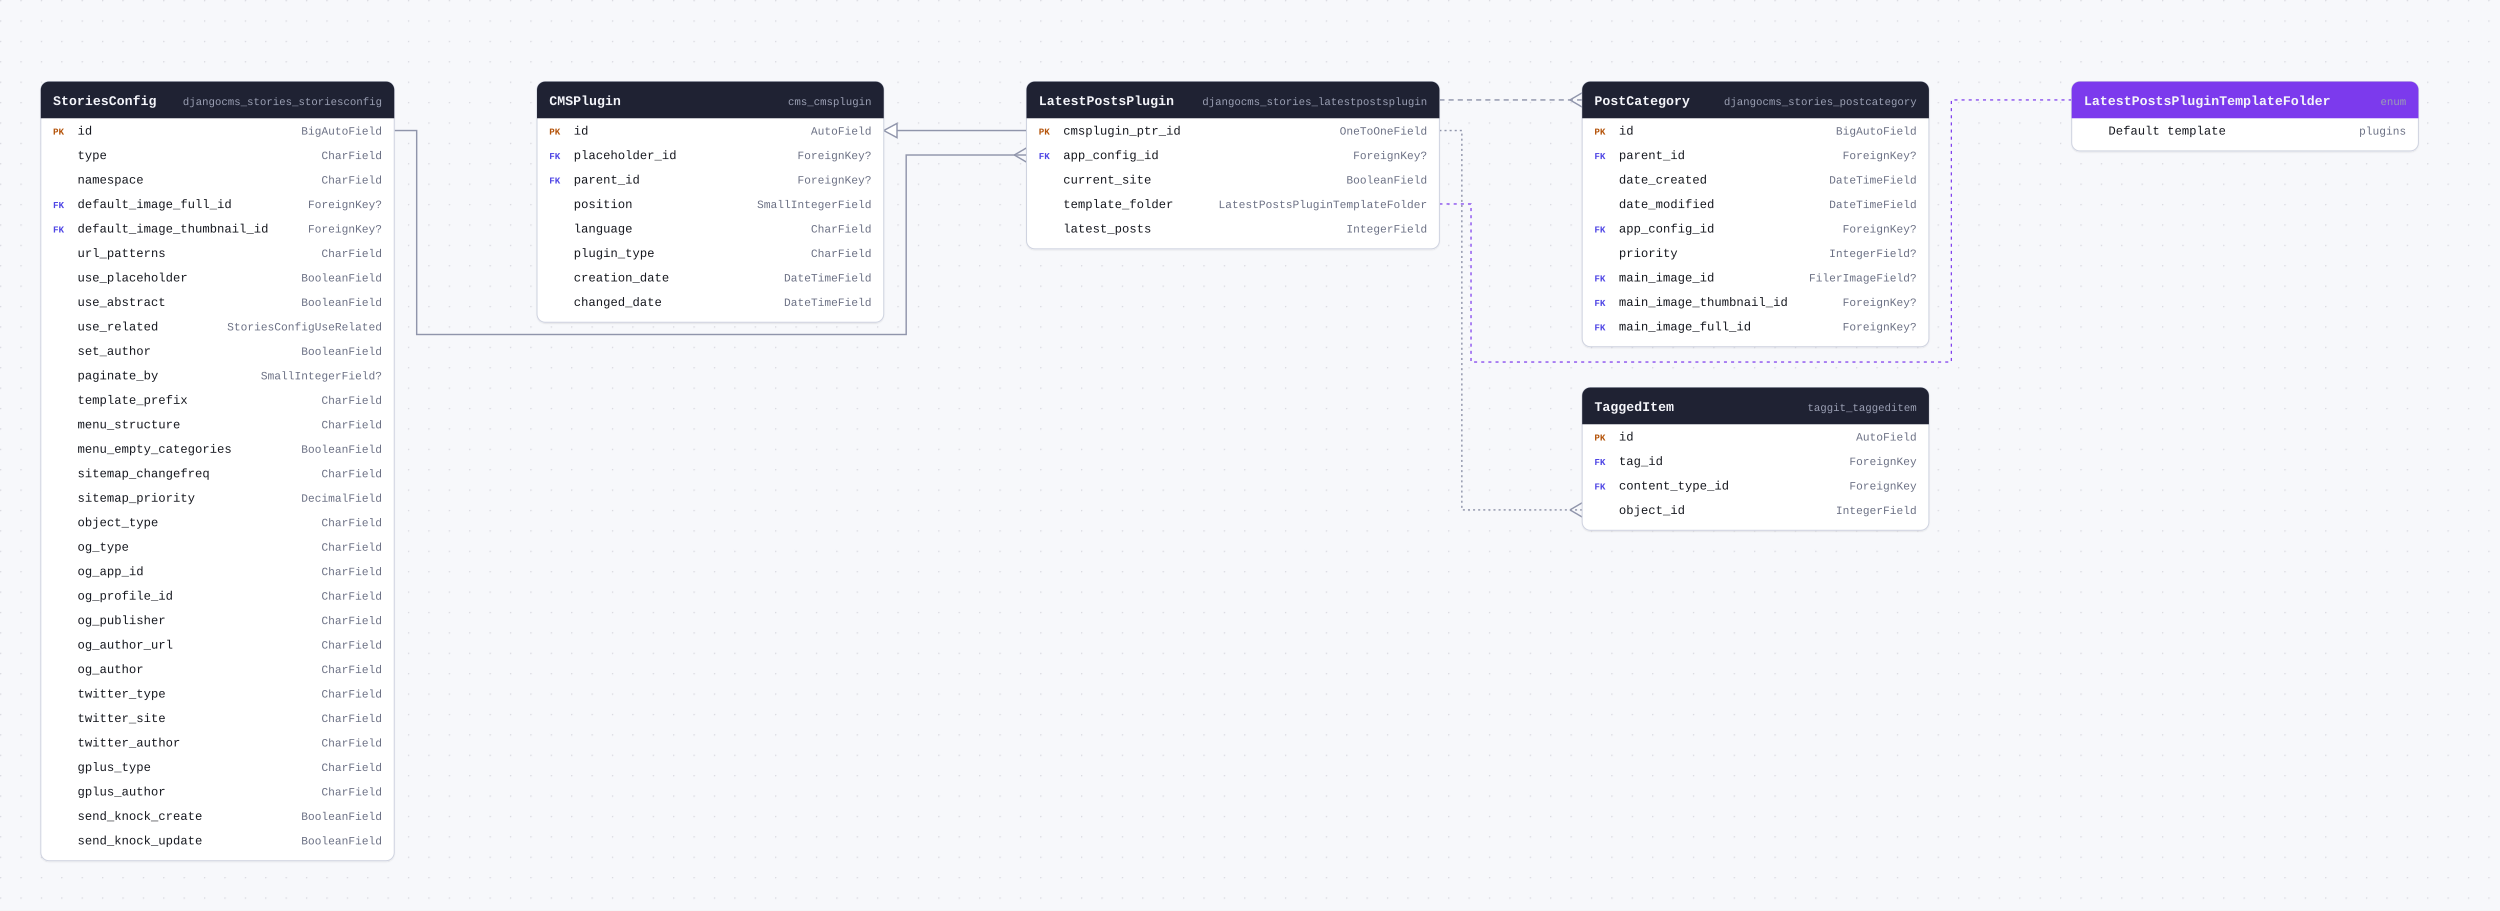
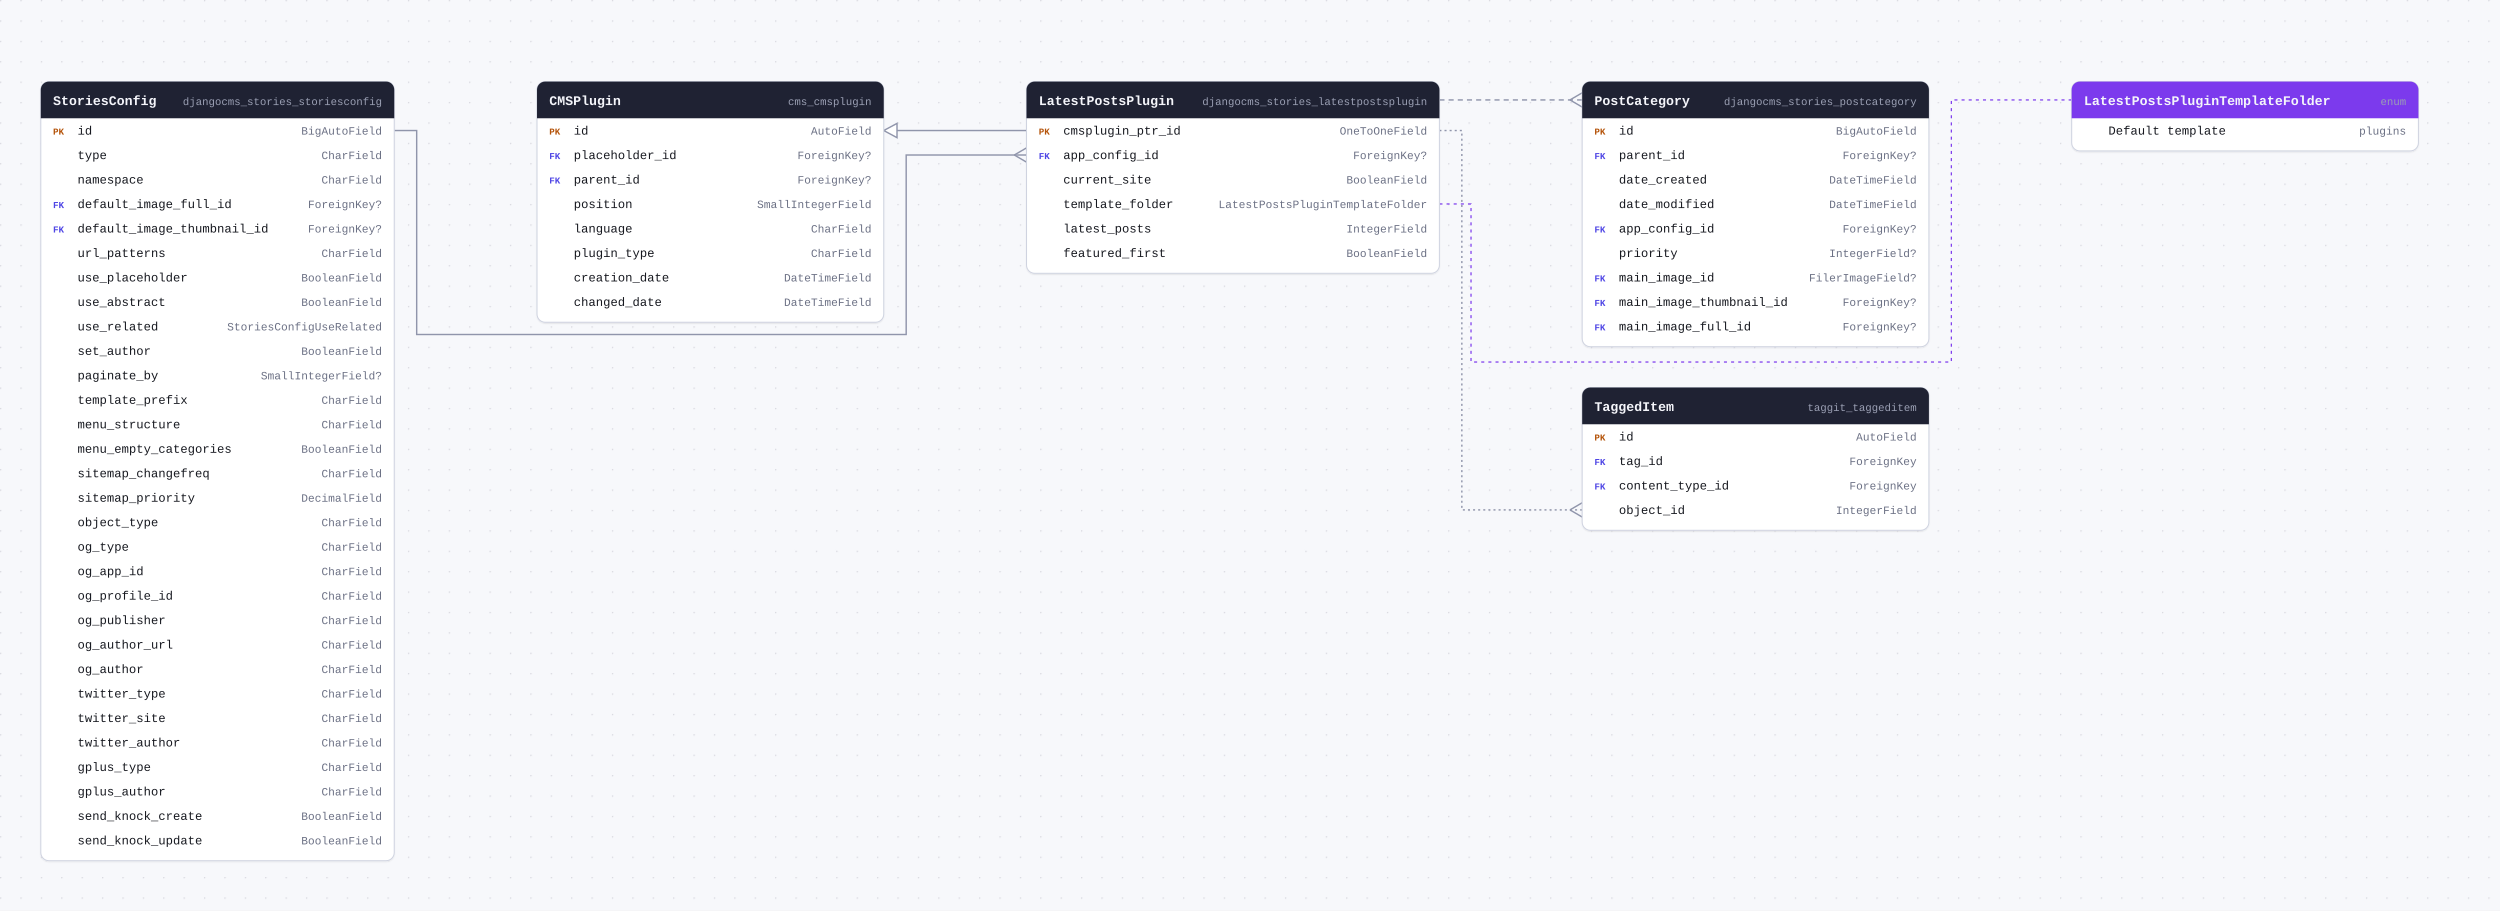
<svg xmlns="http://www.w3.org/2000/svg" width="2451.46" height="893" viewBox="0 -40 2451.46 893">
  <defs>
    <pattern id="dots" width="20" height="20" patternUnits="userSpaceOnUse">
      <circle cx="0.7" cy="0.7" r="0.7" fill="#d4d4dc" />
    </pattern>
    <filter id="shadow" x="-5%" y="-5%" width="110%" height="115%">
      <feDropShadow dx="0" dy="1" stdDeviation="1" flood-color="#000000" flood-opacity="0.08" />
    </filter>
  </defs>
  <rect y="-40" width="2451.46" height="893" fill="#f7f8fb" />
  <rect y="-40" width="2451.46" height="893" fill="url(#dots)" />
  <path class="relation-edge" d="M866.59 88 L888.59 88 L888.59 88 L1006.59 88" fill="none" stroke="#9095ab" stroke-width="1.4" />
  <path class="inheritance" d="M866.59 88 L879.59 81 L879.59 95 Z" fill="#ffffff" stroke="#9095ab" stroke-width="1.4" />
  <path class="relation-edge" d="M386.59 88 L408.59 88 L408.59 288 L888.59 288 L888.59 112 L1006.59 112" fill="none" stroke="#9095ab" stroke-width="1.4" />
  <path d="M994.59 112 L1006.59 105 M994.59 112 L1006.59 119" fill="none" stroke="#9095ab" stroke-width="1.4" />
  <path class="relation-edge" d="M1411.46 58 L1433.46 58 L1433.46 58 L1551.46 58" fill="none" stroke="#9095ab" stroke-width="1.4" stroke-dasharray="5 4" />
  <path d="M1539.46 58 L1551.46 51 M1539.46 58 L1551.46 65" fill="none" stroke="#9095ab" stroke-width="1.4" />
  <path class="relation-edge" d="M1411.46 88 L1433.46 88 L1433.46 460 L1551.46 460" fill="none" stroke="#9095ab" stroke-width="1.4" stroke-dasharray="2 3" />
  <path d="M1539.46 460 L1551.46 453 M1539.46 460 L1551.46 467" fill="none" stroke="#9095ab" stroke-width="1.4" />
  <path class="enum-edge" d="M1411.46 160 L1442.46 160 L1442.46 315 L1913.46 315 L1913.46 58 L2031.46 58" fill="none" stroke="#7c3aed" stroke-width="1.2" stroke-dasharray="3 4" />
  <g class="model-node">
    <clipPath id="card-0">
      <rect x="40" y="40" width="346.59" height="764" rx="8" />
    </clipPath>
    <rect x="40" y="40" width="346.59" height="764" rx="8" fill="#ffffff" stroke="#cfd3e0" filter="url(#shadow)" />
    <rect x="40" y="40" width="346.59" height="36" fill="#1f2233" clip-path="url(#card-0)" />
    <text x="52" y="63" font-family="ui-monospace, SF Mono, Menlo, Consolas, Liberation Mono, DejaVu Sans Mono, monospace" font-size="13" font-weight="700" text-anchor="start" fill="#f4f5fa">StoriesConfig</text>
    <text x="374.59" y="63" font-family="ui-monospace, SF Mono, Menlo, Consolas, Liberation Mono, DejaVu Sans Mono, monospace" font-size="10.5" font-weight="400" text-anchor="end" fill="#9a9fb3">djangocms_stories_storiesconfig</text>
    <text x="52" y="92" font-family="ui-monospace, SF Mono, Menlo, Consolas, Liberation Mono, DejaVu Sans Mono, monospace" font-size="9" font-weight="700" text-anchor="start" fill="#b45309">PK</text>
    <text x="76" y="92" font-family="ui-monospace, SF Mono, Menlo, Consolas, Liberation Mono, DejaVu Sans Mono, monospace" font-size="12" font-weight="400" text-anchor="start" fill="#16181f">id</text>
    <text x="374.59" y="92" font-family="ui-monospace, SF Mono, Menlo, Consolas, Liberation Mono, DejaVu Sans Mono, monospace" font-size="11" font-weight="400" text-anchor="end" fill="#6b7084">BigAutoField</text>
    <text x="76" y="116" font-family="ui-monospace, SF Mono, Menlo, Consolas, Liberation Mono, DejaVu Sans Mono, monospace" font-size="12" font-weight="400" text-anchor="start" fill="#16181f">type</text>
    <text x="374.59" y="116" font-family="ui-monospace, SF Mono, Menlo, Consolas, Liberation Mono, DejaVu Sans Mono, monospace" font-size="11" font-weight="400" text-anchor="end" fill="#6b7084">CharField</text>
    <text x="76" y="140" font-family="ui-monospace, SF Mono, Menlo, Consolas, Liberation Mono, DejaVu Sans Mono, monospace" font-size="12" font-weight="400" text-anchor="start" fill="#16181f">namespace</text>
    <text x="374.59" y="140" font-family="ui-monospace, SF Mono, Menlo, Consolas, Liberation Mono, DejaVu Sans Mono, monospace" font-size="11" font-weight="400" text-anchor="end" fill="#6b7084">CharField</text>
    <text x="52" y="164" font-family="ui-monospace, SF Mono, Menlo, Consolas, Liberation Mono, DejaVu Sans Mono, monospace" font-size="9" font-weight="700" text-anchor="start" fill="#4f46e5">FK</text>
    <text x="76" y="164" font-family="ui-monospace, SF Mono, Menlo, Consolas, Liberation Mono, DejaVu Sans Mono, monospace" font-size="12" font-weight="400" text-anchor="start" fill="#16181f">default_image_full_id</text>
    <text x="374.59" y="164" font-family="ui-monospace, SF Mono, Menlo, Consolas, Liberation Mono, DejaVu Sans Mono, monospace" font-size="11" font-weight="400" text-anchor="end" fill="#6b7084">ForeignKey?</text>
    <text x="52" y="188" font-family="ui-monospace, SF Mono, Menlo, Consolas, Liberation Mono, DejaVu Sans Mono, monospace" font-size="9" font-weight="700" text-anchor="start" fill="#4f46e5">FK</text>
    <text x="76" y="188" font-family="ui-monospace, SF Mono, Menlo, Consolas, Liberation Mono, DejaVu Sans Mono, monospace" font-size="12" font-weight="400" text-anchor="start" fill="#16181f">default_image_thumbnail_id</text>
    <text x="374.59" y="188" font-family="ui-monospace, SF Mono, Menlo, Consolas, Liberation Mono, DejaVu Sans Mono, monospace" font-size="11" font-weight="400" text-anchor="end" fill="#6b7084">ForeignKey?</text>
    <text x="76" y="212" font-family="ui-monospace, SF Mono, Menlo, Consolas, Liberation Mono, DejaVu Sans Mono, monospace" font-size="12" font-weight="400" text-anchor="start" fill="#16181f">url_patterns</text>
    <text x="374.59" y="212" font-family="ui-monospace, SF Mono, Menlo, Consolas, Liberation Mono, DejaVu Sans Mono, monospace" font-size="11" font-weight="400" text-anchor="end" fill="#6b7084">CharField</text>
    <text x="76" y="236" font-family="ui-monospace, SF Mono, Menlo, Consolas, Liberation Mono, DejaVu Sans Mono, monospace" font-size="12" font-weight="400" text-anchor="start" fill="#16181f">use_placeholder</text>
    <text x="374.59" y="236" font-family="ui-monospace, SF Mono, Menlo, Consolas, Liberation Mono, DejaVu Sans Mono, monospace" font-size="11" font-weight="400" text-anchor="end" fill="#6b7084">BooleanField</text>
    <text x="76" y="260" font-family="ui-monospace, SF Mono, Menlo, Consolas, Liberation Mono, DejaVu Sans Mono, monospace" font-size="12" font-weight="400" text-anchor="start" fill="#16181f">use_abstract</text>
    <text x="374.59" y="260" font-family="ui-monospace, SF Mono, Menlo, Consolas, Liberation Mono, DejaVu Sans Mono, monospace" font-size="11" font-weight="400" text-anchor="end" fill="#6b7084">BooleanField</text>
    <text x="76" y="284" font-family="ui-monospace, SF Mono, Menlo, Consolas, Liberation Mono, DejaVu Sans Mono, monospace" font-size="12" font-weight="400" text-anchor="start" fill="#16181f">use_related</text>
    <text x="374.59" y="284" font-family="ui-monospace, SF Mono, Menlo, Consolas, Liberation Mono, DejaVu Sans Mono, monospace" font-size="11" font-weight="400" text-anchor="end" fill="#6b7084">StoriesConfigUseRelated</text>
    <text x="76" y="308" font-family="ui-monospace, SF Mono, Menlo, Consolas, Liberation Mono, DejaVu Sans Mono, monospace" font-size="12" font-weight="400" text-anchor="start" fill="#16181f">set_author</text>
    <text x="374.59" y="308" font-family="ui-monospace, SF Mono, Menlo, Consolas, Liberation Mono, DejaVu Sans Mono, monospace" font-size="11" font-weight="400" text-anchor="end" fill="#6b7084">BooleanField</text>
    <text x="76" y="332" font-family="ui-monospace, SF Mono, Menlo, Consolas, Liberation Mono, DejaVu Sans Mono, monospace" font-size="12" font-weight="400" text-anchor="start" fill="#16181f">paginate_by</text>
    <text x="374.59" y="332" font-family="ui-monospace, SF Mono, Menlo, Consolas, Liberation Mono, DejaVu Sans Mono, monospace" font-size="11" font-weight="400" text-anchor="end" fill="#6b7084">SmallIntegerField?</text>
    <text x="76" y="356" font-family="ui-monospace, SF Mono, Menlo, Consolas, Liberation Mono, DejaVu Sans Mono, monospace" font-size="12" font-weight="400" text-anchor="start" fill="#16181f">template_prefix</text>
    <text x="374.59" y="356" font-family="ui-monospace, SF Mono, Menlo, Consolas, Liberation Mono, DejaVu Sans Mono, monospace" font-size="11" font-weight="400" text-anchor="end" fill="#6b7084">CharField</text>
    <text x="76" y="380" font-family="ui-monospace, SF Mono, Menlo, Consolas, Liberation Mono, DejaVu Sans Mono, monospace" font-size="12" font-weight="400" text-anchor="start" fill="#16181f">menu_structure</text>
    <text x="374.59" y="380" font-family="ui-monospace, SF Mono, Menlo, Consolas, Liberation Mono, DejaVu Sans Mono, monospace" font-size="11" font-weight="400" text-anchor="end" fill="#6b7084">CharField</text>
    <text x="76" y="404" font-family="ui-monospace, SF Mono, Menlo, Consolas, Liberation Mono, DejaVu Sans Mono, monospace" font-size="12" font-weight="400" text-anchor="start" fill="#16181f">menu_empty_categories</text>
    <text x="374.59" y="404" font-family="ui-monospace, SF Mono, Menlo, Consolas, Liberation Mono, DejaVu Sans Mono, monospace" font-size="11" font-weight="400" text-anchor="end" fill="#6b7084">BooleanField</text>
    <text x="76" y="428" font-family="ui-monospace, SF Mono, Menlo, Consolas, Liberation Mono, DejaVu Sans Mono, monospace" font-size="12" font-weight="400" text-anchor="start" fill="#16181f">sitemap_changefreq</text>
    <text x="374.59" y="428" font-family="ui-monospace, SF Mono, Menlo, Consolas, Liberation Mono, DejaVu Sans Mono, monospace" font-size="11" font-weight="400" text-anchor="end" fill="#6b7084">CharField</text>
    <text x="76" y="452" font-family="ui-monospace, SF Mono, Menlo, Consolas, Liberation Mono, DejaVu Sans Mono, monospace" font-size="12" font-weight="400" text-anchor="start" fill="#16181f">sitemap_priority</text>
    <text x="374.59" y="452" font-family="ui-monospace, SF Mono, Menlo, Consolas, Liberation Mono, DejaVu Sans Mono, monospace" font-size="11" font-weight="400" text-anchor="end" fill="#6b7084">DecimalField</text>
    <text x="76" y="476" font-family="ui-monospace, SF Mono, Menlo, Consolas, Liberation Mono, DejaVu Sans Mono, monospace" font-size="12" font-weight="400" text-anchor="start" fill="#16181f">object_type</text>
    <text x="374.59" y="476" font-family="ui-monospace, SF Mono, Menlo, Consolas, Liberation Mono, DejaVu Sans Mono, monospace" font-size="11" font-weight="400" text-anchor="end" fill="#6b7084">CharField</text>
    <text x="76" y="500" font-family="ui-monospace, SF Mono, Menlo, Consolas, Liberation Mono, DejaVu Sans Mono, monospace" font-size="12" font-weight="400" text-anchor="start" fill="#16181f">og_type</text>
    <text x="374.59" y="500" font-family="ui-monospace, SF Mono, Menlo, Consolas, Liberation Mono, DejaVu Sans Mono, monospace" font-size="11" font-weight="400" text-anchor="end" fill="#6b7084">CharField</text>
    <text x="76" y="524" font-family="ui-monospace, SF Mono, Menlo, Consolas, Liberation Mono, DejaVu Sans Mono, monospace" font-size="12" font-weight="400" text-anchor="start" fill="#16181f">og_app_id</text>
    <text x="374.59" y="524" font-family="ui-monospace, SF Mono, Menlo, Consolas, Liberation Mono, DejaVu Sans Mono, monospace" font-size="11" font-weight="400" text-anchor="end" fill="#6b7084">CharField</text>
    <text x="76" y="548" font-family="ui-monospace, SF Mono, Menlo, Consolas, Liberation Mono, DejaVu Sans Mono, monospace" font-size="12" font-weight="400" text-anchor="start" fill="#16181f">og_profile_id</text>
    <text x="374.59" y="548" font-family="ui-monospace, SF Mono, Menlo, Consolas, Liberation Mono, DejaVu Sans Mono, monospace" font-size="11" font-weight="400" text-anchor="end" fill="#6b7084">CharField</text>
    <text x="76" y="572" font-family="ui-monospace, SF Mono, Menlo, Consolas, Liberation Mono, DejaVu Sans Mono, monospace" font-size="12" font-weight="400" text-anchor="start" fill="#16181f">og_publisher</text>
    <text x="374.59" y="572" font-family="ui-monospace, SF Mono, Menlo, Consolas, Liberation Mono, DejaVu Sans Mono, monospace" font-size="11" font-weight="400" text-anchor="end" fill="#6b7084">CharField</text>
    <text x="76" y="596" font-family="ui-monospace, SF Mono, Menlo, Consolas, Liberation Mono, DejaVu Sans Mono, monospace" font-size="12" font-weight="400" text-anchor="start" fill="#16181f">og_author_url</text>
    <text x="374.59" y="596" font-family="ui-monospace, SF Mono, Menlo, Consolas, Liberation Mono, DejaVu Sans Mono, monospace" font-size="11" font-weight="400" text-anchor="end" fill="#6b7084">CharField</text>
    <text x="76" y="620" font-family="ui-monospace, SF Mono, Menlo, Consolas, Liberation Mono, DejaVu Sans Mono, monospace" font-size="12" font-weight="400" text-anchor="start" fill="#16181f">og_author</text>
    <text x="374.59" y="620" font-family="ui-monospace, SF Mono, Menlo, Consolas, Liberation Mono, DejaVu Sans Mono, monospace" font-size="11" font-weight="400" text-anchor="end" fill="#6b7084">CharField</text>
    <text x="76" y="644" font-family="ui-monospace, SF Mono, Menlo, Consolas, Liberation Mono, DejaVu Sans Mono, monospace" font-size="12" font-weight="400" text-anchor="start" fill="#16181f">twitter_type</text>
    <text x="374.59" y="644" font-family="ui-monospace, SF Mono, Menlo, Consolas, Liberation Mono, DejaVu Sans Mono, monospace" font-size="11" font-weight="400" text-anchor="end" fill="#6b7084">CharField</text>
    <text x="76" y="668" font-family="ui-monospace, SF Mono, Menlo, Consolas, Liberation Mono, DejaVu Sans Mono, monospace" font-size="12" font-weight="400" text-anchor="start" fill="#16181f">twitter_site</text>
    <text x="374.59" y="668" font-family="ui-monospace, SF Mono, Menlo, Consolas, Liberation Mono, DejaVu Sans Mono, monospace" font-size="11" font-weight="400" text-anchor="end" fill="#6b7084">CharField</text>
    <text x="76" y="692" font-family="ui-monospace, SF Mono, Menlo, Consolas, Liberation Mono, DejaVu Sans Mono, monospace" font-size="12" font-weight="400" text-anchor="start" fill="#16181f">twitter_author</text>
    <text x="374.59" y="692" font-family="ui-monospace, SF Mono, Menlo, Consolas, Liberation Mono, DejaVu Sans Mono, monospace" font-size="11" font-weight="400" text-anchor="end" fill="#6b7084">CharField</text>
    <text x="76" y="716" font-family="ui-monospace, SF Mono, Menlo, Consolas, Liberation Mono, DejaVu Sans Mono, monospace" font-size="12" font-weight="400" text-anchor="start" fill="#16181f">gplus_type</text>
    <text x="374.59" y="716" font-family="ui-monospace, SF Mono, Menlo, Consolas, Liberation Mono, DejaVu Sans Mono, monospace" font-size="11" font-weight="400" text-anchor="end" fill="#6b7084">CharField</text>
    <text x="76" y="740" font-family="ui-monospace, SF Mono, Menlo, Consolas, Liberation Mono, DejaVu Sans Mono, monospace" font-size="12" font-weight="400" text-anchor="start" fill="#16181f">gplus_author</text>
    <text x="374.59" y="740" font-family="ui-monospace, SF Mono, Menlo, Consolas, Liberation Mono, DejaVu Sans Mono, monospace" font-size="11" font-weight="400" text-anchor="end" fill="#6b7084">CharField</text>
    <text x="76" y="764" font-family="ui-monospace, SF Mono, Menlo, Consolas, Liberation Mono, DejaVu Sans Mono, monospace" font-size="12" font-weight="400" text-anchor="start" fill="#16181f">send_knock_create</text>
    <text x="374.59" y="764" font-family="ui-monospace, SF Mono, Menlo, Consolas, Liberation Mono, DejaVu Sans Mono, monospace" font-size="11" font-weight="400" text-anchor="end" fill="#6b7084">BooleanField</text>
    <text x="76" y="788" font-family="ui-monospace, SF Mono, Menlo, Consolas, Liberation Mono, DejaVu Sans Mono, monospace" font-size="12" font-weight="400" text-anchor="start" fill="#16181f">send_knock_update</text>
    <text x="374.59" y="788" font-family="ui-monospace, SF Mono, Menlo, Consolas, Liberation Mono, DejaVu Sans Mono, monospace" font-size="11" font-weight="400" text-anchor="end" fill="#6b7084">BooleanField</text>
  </g>
  <g class="model-node">
    <clipPath id="card-1">
      <rect x="526.59" y="40" width="340" height="236" rx="8" />
    </clipPath>
    <rect x="526.59" y="40" width="340" height="236" rx="8" fill="#ffffff" stroke="#cfd3e0" filter="url(#shadow)" />
    <rect x="526.59" y="40" width="340" height="36" fill="#1f2233" clip-path="url(#card-1)" />
    <text x="538.59" y="63" font-family="ui-monospace, SF Mono, Menlo, Consolas, Liberation Mono, DejaVu Sans Mono, monospace" font-size="13" font-weight="700" text-anchor="start" fill="#f4f5fa">CMSPlugin</text>
    <text x="854.59" y="63" font-family="ui-monospace, SF Mono, Menlo, Consolas, Liberation Mono, DejaVu Sans Mono, monospace" font-size="10.5" font-weight="400" text-anchor="end" fill="#9a9fb3">cms_cmsplugin</text>
    <text x="538.59" y="92" font-family="ui-monospace, SF Mono, Menlo, Consolas, Liberation Mono, DejaVu Sans Mono, monospace" font-size="9" font-weight="700" text-anchor="start" fill="#b45309">PK</text>
    <text x="562.59" y="92" font-family="ui-monospace, SF Mono, Menlo, Consolas, Liberation Mono, DejaVu Sans Mono, monospace" font-size="12" font-weight="400" text-anchor="start" fill="#16181f">id</text>
    <text x="854.59" y="92" font-family="ui-monospace, SF Mono, Menlo, Consolas, Liberation Mono, DejaVu Sans Mono, monospace" font-size="11" font-weight="400" text-anchor="end" fill="#6b7084">AutoField</text>
    <text x="538.59" y="116" font-family="ui-monospace, SF Mono, Menlo, Consolas, Liberation Mono, DejaVu Sans Mono, monospace" font-size="9" font-weight="700" text-anchor="start" fill="#4f46e5">FK</text>
    <text x="562.59" y="116" font-family="ui-monospace, SF Mono, Menlo, Consolas, Liberation Mono, DejaVu Sans Mono, monospace" font-size="12" font-weight="400" text-anchor="start" fill="#16181f">placeholder_id</text>
    <text x="854.59" y="116" font-family="ui-monospace, SF Mono, Menlo, Consolas, Liberation Mono, DejaVu Sans Mono, monospace" font-size="11" font-weight="400" text-anchor="end" fill="#6b7084">ForeignKey?</text>
    <text x="538.59" y="140" font-family="ui-monospace, SF Mono, Menlo, Consolas, Liberation Mono, DejaVu Sans Mono, monospace" font-size="9" font-weight="700" text-anchor="start" fill="#4f46e5">FK</text>
    <text x="562.59" y="140" font-family="ui-monospace, SF Mono, Menlo, Consolas, Liberation Mono, DejaVu Sans Mono, monospace" font-size="12" font-weight="400" text-anchor="start" fill="#16181f">parent_id</text>
    <text x="854.59" y="140" font-family="ui-monospace, SF Mono, Menlo, Consolas, Liberation Mono, DejaVu Sans Mono, monospace" font-size="11" font-weight="400" text-anchor="end" fill="#6b7084">ForeignKey?</text>
    <text x="562.59" y="164" font-family="ui-monospace, SF Mono, Menlo, Consolas, Liberation Mono, DejaVu Sans Mono, monospace" font-size="12" font-weight="400" text-anchor="start" fill="#16181f">position</text>
    <text x="854.59" y="164" font-family="ui-monospace, SF Mono, Menlo, Consolas, Liberation Mono, DejaVu Sans Mono, monospace" font-size="11" font-weight="400" text-anchor="end" fill="#6b7084">SmallIntegerField</text>
    <text x="562.59" y="188" font-family="ui-monospace, SF Mono, Menlo, Consolas, Liberation Mono, DejaVu Sans Mono, monospace" font-size="12" font-weight="400" text-anchor="start" fill="#16181f">language</text>
    <text x="854.59" y="188" font-family="ui-monospace, SF Mono, Menlo, Consolas, Liberation Mono, DejaVu Sans Mono, monospace" font-size="11" font-weight="400" text-anchor="end" fill="#6b7084">CharField</text>
    <text x="562.59" y="212" font-family="ui-monospace, SF Mono, Menlo, Consolas, Liberation Mono, DejaVu Sans Mono, monospace" font-size="12" font-weight="400" text-anchor="start" fill="#16181f">plugin_type</text>
    <text x="854.59" y="212" font-family="ui-monospace, SF Mono, Menlo, Consolas, Liberation Mono, DejaVu Sans Mono, monospace" font-size="11" font-weight="400" text-anchor="end" fill="#6b7084">CharField</text>
    <text x="562.59" y="236" font-family="ui-monospace, SF Mono, Menlo, Consolas, Liberation Mono, DejaVu Sans Mono, monospace" font-size="12" font-weight="400" text-anchor="start" fill="#16181f">creation_date</text>
    <text x="854.59" y="236" font-family="ui-monospace, SF Mono, Menlo, Consolas, Liberation Mono, DejaVu Sans Mono, monospace" font-size="11" font-weight="400" text-anchor="end" fill="#6b7084">DateTimeField</text>
    <text x="562.59" y="260" font-family="ui-monospace, SF Mono, Menlo, Consolas, Liberation Mono, DejaVu Sans Mono, monospace" font-size="12" font-weight="400" text-anchor="start" fill="#16181f">changed_date</text>
    <text x="854.59" y="260" font-family="ui-monospace, SF Mono, Menlo, Consolas, Liberation Mono, DejaVu Sans Mono, monospace" font-size="11" font-weight="400" text-anchor="end" fill="#6b7084">DateTimeField</text>
  </g>
  <g class="model-node">
    <clipPath id="card-2">
-       <rect x="1006.59" y="40" width="404.87" height="164" rx="8" />
-     </clipPath>
-     <rect x="1006.59" y="40" width="404.87" height="164" rx="8" fill="#ffffff" stroke="#cfd3e0" filter="url(#shadow)" />
+       <rect x="1006.59" y="40" width="404.87" height="188" rx="8" />
+     </clipPath>
+     <rect x="1006.59" y="40" width="404.87" height="188" rx="8" fill="#ffffff" stroke="#cfd3e0" filter="url(#shadow)" />
    <rect x="1006.59" y="40" width="404.87" height="36" fill="#1f2233" clip-path="url(#card-2)" />
    <text x="1018.59" y="63" font-family="ui-monospace, SF Mono, Menlo, Consolas, Liberation Mono, DejaVu Sans Mono, monospace" font-size="13" font-weight="700" text-anchor="start" fill="#f4f5fa">LatestPostsPlugin</text>
    <text x="1399.46" y="63" font-family="ui-monospace, SF Mono, Menlo, Consolas, Liberation Mono, DejaVu Sans Mono, monospace" font-size="10.5" font-weight="400" text-anchor="end" fill="#9a9fb3">djangocms_stories_latestpostsplugin</text>
    <text x="1018.59" y="92" font-family="ui-monospace, SF Mono, Menlo, Consolas, Liberation Mono, DejaVu Sans Mono, monospace" font-size="9" font-weight="700" text-anchor="start" fill="#b45309">PK</text>
    <text x="1042.59" y="92" font-family="ui-monospace, SF Mono, Menlo, Consolas, Liberation Mono, DejaVu Sans Mono, monospace" font-size="12" font-weight="400" text-anchor="start" fill="#16181f">cmsplugin_ptr_id</text>
    <text x="1399.46" y="92" font-family="ui-monospace, SF Mono, Menlo, Consolas, Liberation Mono, DejaVu Sans Mono, monospace" font-size="11" font-weight="400" text-anchor="end" fill="#6b7084">OneToOneField</text>
    <text x="1018.59" y="116" font-family="ui-monospace, SF Mono, Menlo, Consolas, Liberation Mono, DejaVu Sans Mono, monospace" font-size="9" font-weight="700" text-anchor="start" fill="#4f46e5">FK</text>
    <text x="1042.59" y="116" font-family="ui-monospace, SF Mono, Menlo, Consolas, Liberation Mono, DejaVu Sans Mono, monospace" font-size="12" font-weight="400" text-anchor="start" fill="#16181f">app_config_id</text>
    <text x="1399.46" y="116" font-family="ui-monospace, SF Mono, Menlo, Consolas, Liberation Mono, DejaVu Sans Mono, monospace" font-size="11" font-weight="400" text-anchor="end" fill="#6b7084">ForeignKey?</text>
    <text x="1042.59" y="140" font-family="ui-monospace, SF Mono, Menlo, Consolas, Liberation Mono, DejaVu Sans Mono, monospace" font-size="12" font-weight="400" text-anchor="start" fill="#16181f">current_site</text>
    <text x="1399.46" y="140" font-family="ui-monospace, SF Mono, Menlo, Consolas, Liberation Mono, DejaVu Sans Mono, monospace" font-size="11" font-weight="400" text-anchor="end" fill="#6b7084">BooleanField</text>
    <text x="1042.59" y="164" font-family="ui-monospace, SF Mono, Menlo, Consolas, Liberation Mono, DejaVu Sans Mono, monospace" font-size="12" font-weight="400" text-anchor="start" fill="#16181f">template_folder</text>
    <text x="1399.46" y="164" font-family="ui-monospace, SF Mono, Menlo, Consolas, Liberation Mono, DejaVu Sans Mono, monospace" font-size="11" font-weight="400" text-anchor="end" fill="#6b7084">LatestPostsPluginTemplateFolder</text>
    <text x="1042.59" y="188" font-family="ui-monospace, SF Mono, Menlo, Consolas, Liberation Mono, DejaVu Sans Mono, monospace" font-size="12" font-weight="400" text-anchor="start" fill="#16181f">latest_posts</text>
    <text x="1399.46" y="188" font-family="ui-monospace, SF Mono, Menlo, Consolas, Liberation Mono, DejaVu Sans Mono, monospace" font-size="11" font-weight="400" text-anchor="end" fill="#6b7084">IntegerField</text>
+     <text x="1042.59" y="212" font-family="ui-monospace, SF Mono, Menlo, Consolas, Liberation Mono, DejaVu Sans Mono, monospace" font-size="12" font-weight="400" text-anchor="start" fill="#16181f">featured_first</text>
+     <text x="1399.46" y="212" font-family="ui-monospace, SF Mono, Menlo, Consolas, Liberation Mono, DejaVu Sans Mono, monospace" font-size="11" font-weight="400" text-anchor="end" fill="#6b7084">BooleanField</text>
  </g>
  <g class="model-node">
    <clipPath id="card-3">
      <rect x="1551.46" y="40" width="340" height="260" rx="8" />
    </clipPath>
    <rect x="1551.46" y="40" width="340" height="260" rx="8" fill="#ffffff" stroke="#cfd3e0" filter="url(#shadow)" />
    <rect x="1551.46" y="40" width="340" height="36" fill="#1f2233" clip-path="url(#card-3)" />
    <text x="1563.46" y="63" font-family="ui-monospace, SF Mono, Menlo, Consolas, Liberation Mono, DejaVu Sans Mono, monospace" font-size="13" font-weight="700" text-anchor="start" fill="#f4f5fa">PostCategory</text>
    <text x="1879.46" y="63" font-family="ui-monospace, SF Mono, Menlo, Consolas, Liberation Mono, DejaVu Sans Mono, monospace" font-size="10.5" font-weight="400" text-anchor="end" fill="#9a9fb3">djangocms_stories_postcategory</text>
    <text x="1563.46" y="92" font-family="ui-monospace, SF Mono, Menlo, Consolas, Liberation Mono, DejaVu Sans Mono, monospace" font-size="9" font-weight="700" text-anchor="start" fill="#b45309">PK</text>
    <text x="1587.46" y="92" font-family="ui-monospace, SF Mono, Menlo, Consolas, Liberation Mono, DejaVu Sans Mono, monospace" font-size="12" font-weight="400" text-anchor="start" fill="#16181f">id</text>
    <text x="1879.46" y="92" font-family="ui-monospace, SF Mono, Menlo, Consolas, Liberation Mono, DejaVu Sans Mono, monospace" font-size="11" font-weight="400" text-anchor="end" fill="#6b7084">BigAutoField</text>
    <text x="1563.46" y="116" font-family="ui-monospace, SF Mono, Menlo, Consolas, Liberation Mono, DejaVu Sans Mono, monospace" font-size="9" font-weight="700" text-anchor="start" fill="#4f46e5">FK</text>
    <text x="1587.46" y="116" font-family="ui-monospace, SF Mono, Menlo, Consolas, Liberation Mono, DejaVu Sans Mono, monospace" font-size="12" font-weight="400" text-anchor="start" fill="#16181f">parent_id</text>
    <text x="1879.46" y="116" font-family="ui-monospace, SF Mono, Menlo, Consolas, Liberation Mono, DejaVu Sans Mono, monospace" font-size="11" font-weight="400" text-anchor="end" fill="#6b7084">ForeignKey?</text>
    <text x="1587.46" y="140" font-family="ui-monospace, SF Mono, Menlo, Consolas, Liberation Mono, DejaVu Sans Mono, monospace" font-size="12" font-weight="400" text-anchor="start" fill="#16181f">date_created</text>
    <text x="1879.46" y="140" font-family="ui-monospace, SF Mono, Menlo, Consolas, Liberation Mono, DejaVu Sans Mono, monospace" font-size="11" font-weight="400" text-anchor="end" fill="#6b7084">DateTimeField</text>
    <text x="1587.46" y="164" font-family="ui-monospace, SF Mono, Menlo, Consolas, Liberation Mono, DejaVu Sans Mono, monospace" font-size="12" font-weight="400" text-anchor="start" fill="#16181f">date_modified</text>
    <text x="1879.46" y="164" font-family="ui-monospace, SF Mono, Menlo, Consolas, Liberation Mono, DejaVu Sans Mono, monospace" font-size="11" font-weight="400" text-anchor="end" fill="#6b7084">DateTimeField</text>
    <text x="1563.46" y="188" font-family="ui-monospace, SF Mono, Menlo, Consolas, Liberation Mono, DejaVu Sans Mono, monospace" font-size="9" font-weight="700" text-anchor="start" fill="#4f46e5">FK</text>
    <text x="1587.46" y="188" font-family="ui-monospace, SF Mono, Menlo, Consolas, Liberation Mono, DejaVu Sans Mono, monospace" font-size="12" font-weight="400" text-anchor="start" fill="#16181f">app_config_id</text>
    <text x="1879.46" y="188" font-family="ui-monospace, SF Mono, Menlo, Consolas, Liberation Mono, DejaVu Sans Mono, monospace" font-size="11" font-weight="400" text-anchor="end" fill="#6b7084">ForeignKey?</text>
    <text x="1587.46" y="212" font-family="ui-monospace, SF Mono, Menlo, Consolas, Liberation Mono, DejaVu Sans Mono, monospace" font-size="12" font-weight="400" text-anchor="start" fill="#16181f">priority</text>
    <text x="1879.46" y="212" font-family="ui-monospace, SF Mono, Menlo, Consolas, Liberation Mono, DejaVu Sans Mono, monospace" font-size="11" font-weight="400" text-anchor="end" fill="#6b7084">IntegerField?</text>
    <text x="1563.46" y="236" font-family="ui-monospace, SF Mono, Menlo, Consolas, Liberation Mono, DejaVu Sans Mono, monospace" font-size="9" font-weight="700" text-anchor="start" fill="#4f46e5">FK</text>
    <text x="1587.46" y="236" font-family="ui-monospace, SF Mono, Menlo, Consolas, Liberation Mono, DejaVu Sans Mono, monospace" font-size="12" font-weight="400" text-anchor="start" fill="#16181f">main_image_id</text>
    <text x="1879.46" y="236" font-family="ui-monospace, SF Mono, Menlo, Consolas, Liberation Mono, DejaVu Sans Mono, monospace" font-size="11" font-weight="400" text-anchor="end" fill="#6b7084">FilerImageField?</text>
    <text x="1563.46" y="260" font-family="ui-monospace, SF Mono, Menlo, Consolas, Liberation Mono, DejaVu Sans Mono, monospace" font-size="9" font-weight="700" text-anchor="start" fill="#4f46e5">FK</text>
    <text x="1587.46" y="260" font-family="ui-monospace, SF Mono, Menlo, Consolas, Liberation Mono, DejaVu Sans Mono, monospace" font-size="12" font-weight="400" text-anchor="start" fill="#16181f">main_image_thumbnail_id</text>
    <text x="1879.46" y="260" font-family="ui-monospace, SF Mono, Menlo, Consolas, Liberation Mono, DejaVu Sans Mono, monospace" font-size="11" font-weight="400" text-anchor="end" fill="#6b7084">ForeignKey?</text>
    <text x="1563.46" y="284" font-family="ui-monospace, SF Mono, Menlo, Consolas, Liberation Mono, DejaVu Sans Mono, monospace" font-size="9" font-weight="700" text-anchor="start" fill="#4f46e5">FK</text>
    <text x="1587.46" y="284" font-family="ui-monospace, SF Mono, Menlo, Consolas, Liberation Mono, DejaVu Sans Mono, monospace" font-size="12" font-weight="400" text-anchor="start" fill="#16181f">main_image_full_id</text>
    <text x="1879.46" y="284" font-family="ui-monospace, SF Mono, Menlo, Consolas, Liberation Mono, DejaVu Sans Mono, monospace" font-size="11" font-weight="400" text-anchor="end" fill="#6b7084">ForeignKey?</text>
  </g>
  <g class="model-node">
    <clipPath id="card-4">
      <rect x="1551.46" y="340" width="340" height="140" rx="8" />
    </clipPath>
    <rect x="1551.46" y="340" width="340" height="140" rx="8" fill="#ffffff" stroke="#cfd3e0" filter="url(#shadow)" />
    <rect x="1551.46" y="340" width="340" height="36" fill="#1f2233" clip-path="url(#card-4)" />
    <text x="1563.46" y="363" font-family="ui-monospace, SF Mono, Menlo, Consolas, Liberation Mono, DejaVu Sans Mono, monospace" font-size="13" font-weight="700" text-anchor="start" fill="#f4f5fa">TaggedItem</text>
    <text x="1879.46" y="363" font-family="ui-monospace, SF Mono, Menlo, Consolas, Liberation Mono, DejaVu Sans Mono, monospace" font-size="10.5" font-weight="400" text-anchor="end" fill="#9a9fb3">taggit_taggeditem</text>
    <text x="1563.46" y="392" font-family="ui-monospace, SF Mono, Menlo, Consolas, Liberation Mono, DejaVu Sans Mono, monospace" font-size="9" font-weight="700" text-anchor="start" fill="#b45309">PK</text>
    <text x="1587.46" y="392" font-family="ui-monospace, SF Mono, Menlo, Consolas, Liberation Mono, DejaVu Sans Mono, monospace" font-size="12" font-weight="400" text-anchor="start" fill="#16181f">id</text>
    <text x="1879.46" y="392" font-family="ui-monospace, SF Mono, Menlo, Consolas, Liberation Mono, DejaVu Sans Mono, monospace" font-size="11" font-weight="400" text-anchor="end" fill="#6b7084">AutoField</text>
    <text x="1563.46" y="416" font-family="ui-monospace, SF Mono, Menlo, Consolas, Liberation Mono, DejaVu Sans Mono, monospace" font-size="9" font-weight="700" text-anchor="start" fill="#4f46e5">FK</text>
    <text x="1587.46" y="416" font-family="ui-monospace, SF Mono, Menlo, Consolas, Liberation Mono, DejaVu Sans Mono, monospace" font-size="12" font-weight="400" text-anchor="start" fill="#16181f">tag_id</text>
    <text x="1879.46" y="416" font-family="ui-monospace, SF Mono, Menlo, Consolas, Liberation Mono, DejaVu Sans Mono, monospace" font-size="11" font-weight="400" text-anchor="end" fill="#6b7084">ForeignKey</text>
    <text x="1563.46" y="440" font-family="ui-monospace, SF Mono, Menlo, Consolas, Liberation Mono, DejaVu Sans Mono, monospace" font-size="9" font-weight="700" text-anchor="start" fill="#4f46e5">FK</text>
    <text x="1587.46" y="440" font-family="ui-monospace, SF Mono, Menlo, Consolas, Liberation Mono, DejaVu Sans Mono, monospace" font-size="12" font-weight="400" text-anchor="start" fill="#16181f">content_type_id</text>
    <text x="1879.46" y="440" font-family="ui-monospace, SF Mono, Menlo, Consolas, Liberation Mono, DejaVu Sans Mono, monospace" font-size="11" font-weight="400" text-anchor="end" fill="#6b7084">ForeignKey</text>
    <text x="1587.46" y="464" font-family="ui-monospace, SF Mono, Menlo, Consolas, Liberation Mono, DejaVu Sans Mono, monospace" font-size="12" font-weight="400" text-anchor="start" fill="#16181f">object_id</text>
    <text x="1879.46" y="464" font-family="ui-monospace, SF Mono, Menlo, Consolas, Liberation Mono, DejaVu Sans Mono, monospace" font-size="11" font-weight="400" text-anchor="end" fill="#6b7084">IntegerField</text>
  </g>
  <g class="enum-node">
    <clipPath id="card-5">
      <rect x="2031.46" y="40" width="340" height="68" rx="8" />
    </clipPath>
    <rect x="2031.46" y="40" width="340" height="68" rx="8" fill="#ffffff" stroke="#cfd3e0" filter="url(#shadow)" />
    <rect x="2031.46" y="40" width="340" height="36" fill="#7c3aed" clip-path="url(#card-5)" />
    <text x="2043.46" y="63" font-family="ui-monospace, SF Mono, Menlo, Consolas, Liberation Mono, DejaVu Sans Mono, monospace" font-size="13" font-weight="700" text-anchor="start" fill="#f4f5fa">LatestPostsPluginTemplateFolder</text>
    <text x="2359.46" y="63" font-family="ui-monospace, SF Mono, Menlo, Consolas, Liberation Mono, DejaVu Sans Mono, monospace" font-size="10.5" font-weight="400" text-anchor="end" fill="#9a9fb3">enum</text>
    <text x="2067.46" y="92" font-family="ui-monospace, SF Mono, Menlo, Consolas, Liberation Mono, DejaVu Sans Mono, monospace" font-size="12" font-weight="400" text-anchor="start" fill="#16181f">Default template</text>
    <text x="2359.46" y="92" font-family="ui-monospace, SF Mono, Menlo, Consolas, Liberation Mono, DejaVu Sans Mono, monospace" font-size="11" font-weight="400" text-anchor="end" fill="#6b7084">plugins</text>
  </g>
</svg>
